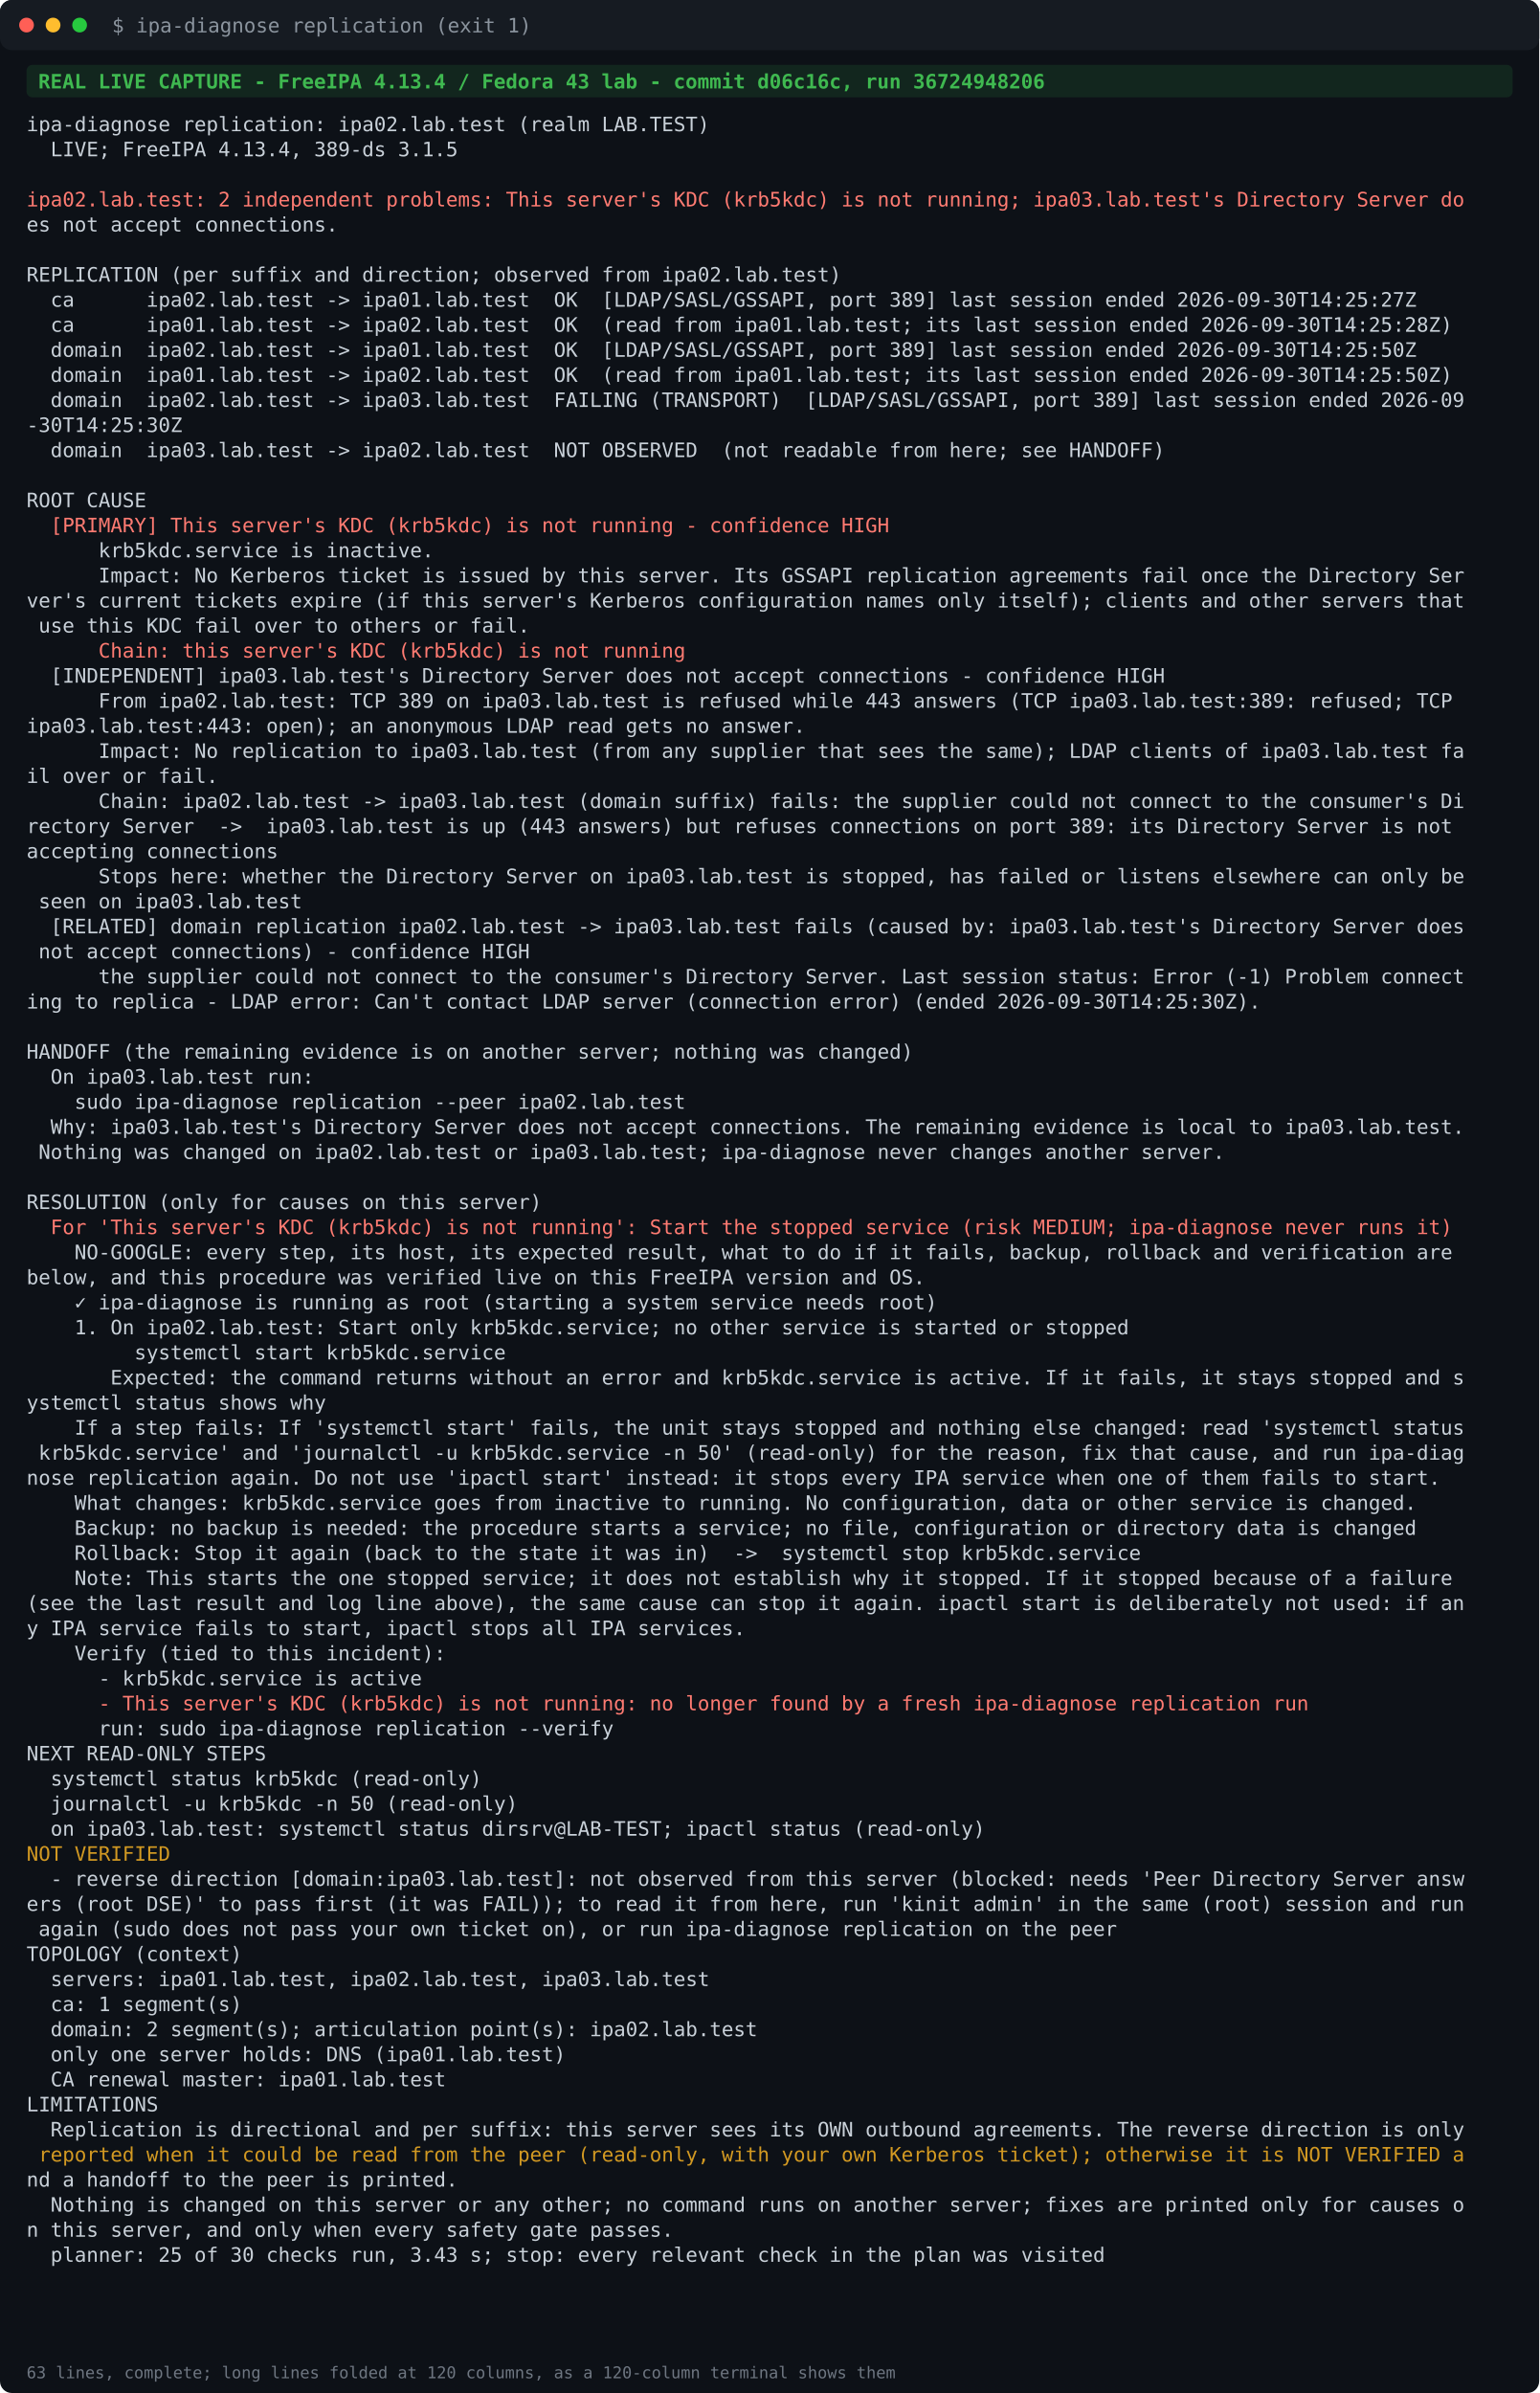
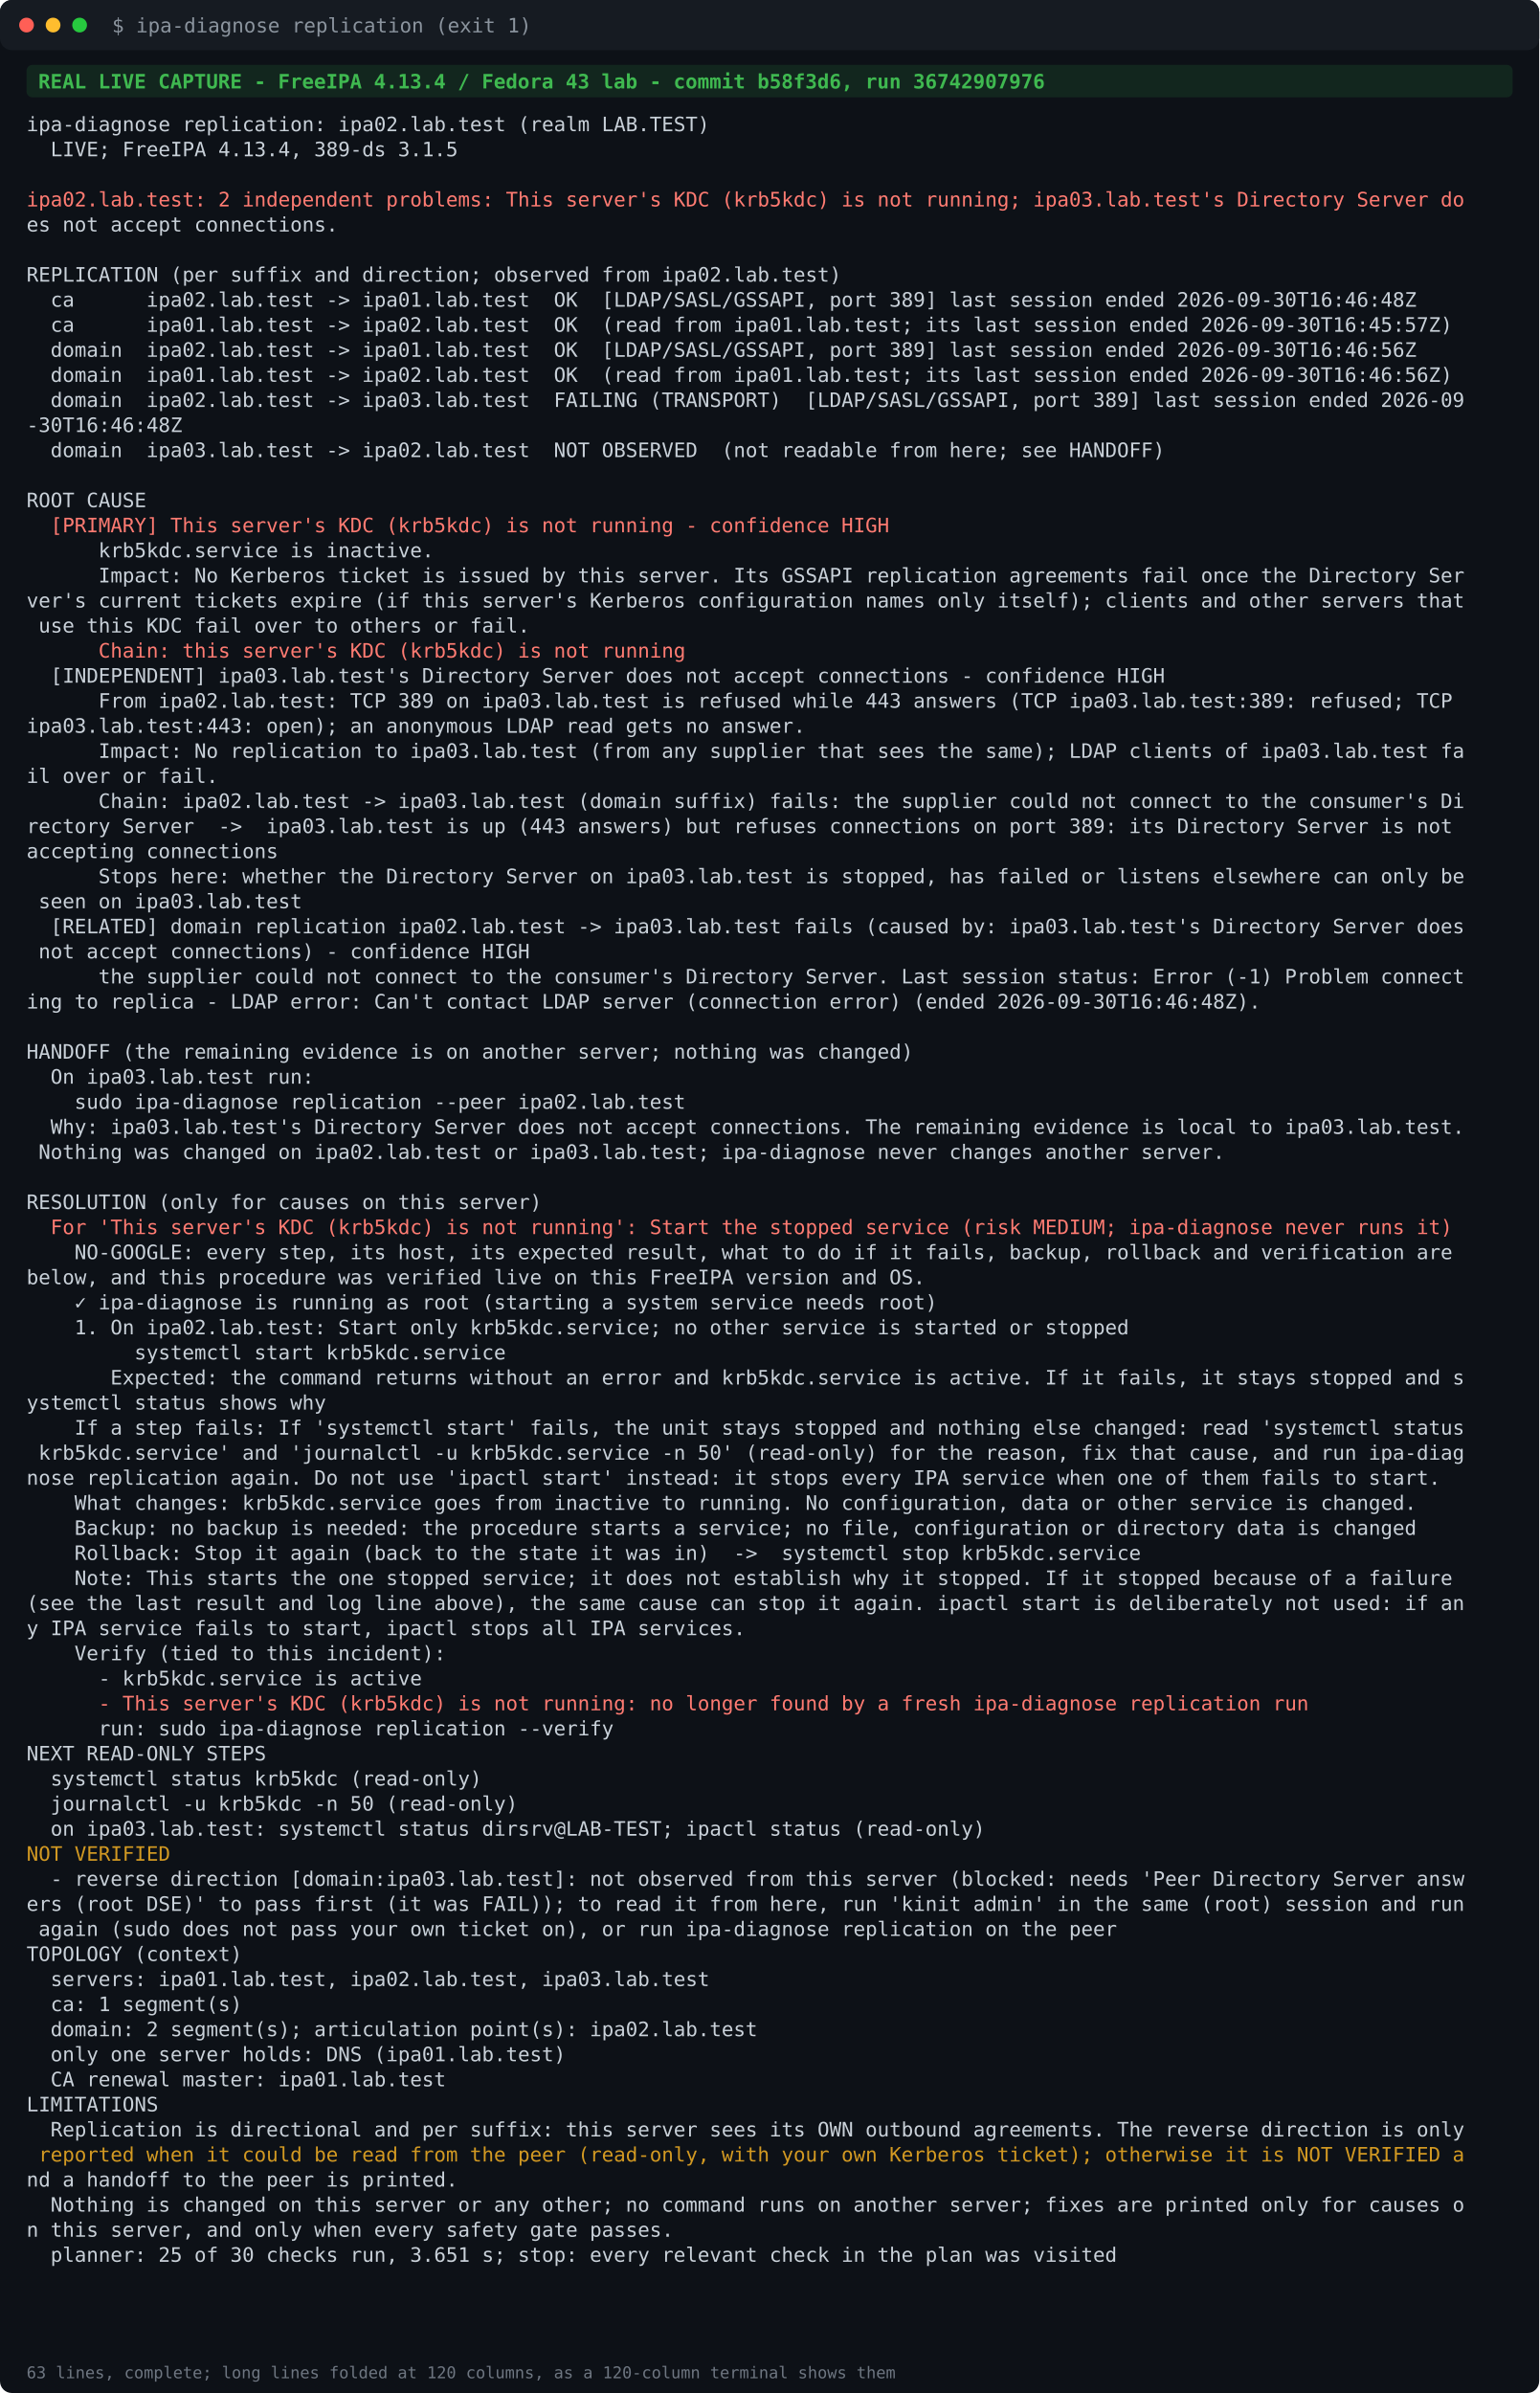
<svg xmlns="http://www.w3.org/2000/svg" width="1044" height="1623" viewBox="0 0 1044 1623" font-family="Consolas, Menlo, 'DejaVu Sans Mono', monospace" font-size="13.5">
  <rect width="1044" height="1623" rx="8" fill="#0d1117" />
  <rect width="1044" height="34" rx="8" fill="#161b22" />
  <circle cx="18" cy="17" r="5" fill="#ff5f56" />
  <circle cx="36" cy="17" r="5" fill="#ffbd2e" />
  <circle cx="54" cy="17" r="5" fill="#27c93f" />
  <text x="76" y="22" fill="#8b949e">$ ipa-diagnose replication   (exit 1)</text>
  <rect x="18" y="44" width="1008" height="22" rx="4" fill="#12261e" />
-   <text x="26" y="60" fill="#3fb950" font-weight="bold">REAL LIVE CAPTURE - FreeIPA 4.13.4 / Fedora 43 lab - commit d06c16c, run 36724948206</text>
+   <text x="26" y="60" fill="#3fb950" font-weight="bold">REAL LIVE CAPTURE - FreeIPA 4.13.4 / Fedora 43 lab - commit b58f3d6, run 36742907976</text>
  <text x="18" y="89" fill="#c9d1d9" xml:space="preserve">ipa-diagnose replication: ipa02.lab.test (realm LAB.TEST)</text>
  <text x="18" y="106" fill="#c9d1d9" xml:space="preserve">  LIVE; FreeIPA 4.13.4, 389-ds 3.1.5</text>
  <text x="18" y="123" fill="#c9d1d9" xml:space="preserve" />
  <text x="18" y="140" fill="#ff7b72" xml:space="preserve">ipa02.lab.test: 2 independent problems: This server's KDC (krb5kdc) is not running; ipa03.lab.test's Directory Server do</text>
  <text x="18" y="157" fill="#c9d1d9" xml:space="preserve">es not accept connections.</text>
  <text x="18" y="174" fill="#c9d1d9" xml:space="preserve" />
  <text x="18" y="191" fill="#c9d1d9" xml:space="preserve">REPLICATION (per suffix and direction; observed from ipa02.lab.test)</text>
-   <text x="18" y="208" fill="#c9d1d9" xml:space="preserve">  ca      ipa02.lab.test -&gt; ipa01.lab.test  OK  [LDAP/SASL/GSSAPI, port 389] last session ended 2026-09-30T14:25:27Z</text>
-   <text x="18" y="225" fill="#c9d1d9" xml:space="preserve">  ca      ipa01.lab.test -&gt; ipa02.lab.test  OK  (read from ipa01.lab.test; its last session ended 2026-09-30T14:25:28Z)</text>
-   <text x="18" y="242" fill="#c9d1d9" xml:space="preserve">  domain  ipa02.lab.test -&gt; ipa01.lab.test  OK  [LDAP/SASL/GSSAPI, port 389] last session ended 2026-09-30T14:25:50Z</text>
-   <text x="18" y="259" fill="#c9d1d9" xml:space="preserve">  domain  ipa01.lab.test -&gt; ipa02.lab.test  OK  (read from ipa01.lab.test; its last session ended 2026-09-30T14:25:50Z)</text>
+   <text x="18" y="208" fill="#c9d1d9" xml:space="preserve">  ca      ipa02.lab.test -&gt; ipa01.lab.test  OK  [LDAP/SASL/GSSAPI, port 389] last session ended 2026-09-30T16:46:48Z</text>
+   <text x="18" y="225" fill="#c9d1d9" xml:space="preserve">  ca      ipa01.lab.test -&gt; ipa02.lab.test  OK  (read from ipa01.lab.test; its last session ended 2026-09-30T16:45:57Z)</text>
+   <text x="18" y="242" fill="#c9d1d9" xml:space="preserve">  domain  ipa02.lab.test -&gt; ipa01.lab.test  OK  [LDAP/SASL/GSSAPI, port 389] last session ended 2026-09-30T16:46:56Z</text>
+   <text x="18" y="259" fill="#c9d1d9" xml:space="preserve">  domain  ipa01.lab.test -&gt; ipa02.lab.test  OK  (read from ipa01.lab.test; its last session ended 2026-09-30T16:46:56Z)</text>
  <text x="18" y="276" fill="#c9d1d9" xml:space="preserve">  domain  ipa02.lab.test -&gt; ipa03.lab.test  FAILING (TRANSPORT)  [LDAP/SASL/GSSAPI, port 389] last session ended 2026-09</text>
-   <text x="18" y="293" fill="#c9d1d9" xml:space="preserve">-30T14:25:30Z</text>
+   <text x="18" y="293" fill="#c9d1d9" xml:space="preserve">-30T16:46:48Z</text>
  <text x="18" y="310" fill="#c9d1d9" xml:space="preserve">  domain  ipa03.lab.test -&gt; ipa02.lab.test  NOT OBSERVED  (not readable from here; see HANDOFF)</text>
  <text x="18" y="327" fill="#c9d1d9" xml:space="preserve" />
  <text x="18" y="344" fill="#c9d1d9" xml:space="preserve">ROOT CAUSE</text>
  <text x="18" y="361" fill="#ff7b72" xml:space="preserve">  [PRIMARY] This server's KDC (krb5kdc) is not running - confidence HIGH</text>
  <text x="18" y="378" fill="#c9d1d9" xml:space="preserve">      krb5kdc.service is inactive.</text>
  <text x="18" y="395" fill="#c9d1d9" xml:space="preserve">      Impact: No Kerberos ticket is issued by this server. Its GSSAPI replication agreements fail once the Directory Ser</text>
  <text x="18" y="412" fill="#c9d1d9" xml:space="preserve">ver's current tickets expire (if this server's Kerberos configuration names only itself); clients and other servers that</text>
  <text x="18" y="429" fill="#c9d1d9" xml:space="preserve"> use this KDC fail over to others or fail.</text>
  <text x="18" y="446" fill="#ff7b72" xml:space="preserve">      Chain: this server's KDC (krb5kdc) is not running</text>
  <text x="18" y="463" fill="#c9d1d9" xml:space="preserve">  [INDEPENDENT] ipa03.lab.test's Directory Server does not accept connections - confidence HIGH</text>
  <text x="18" y="480" fill="#c9d1d9" xml:space="preserve">      From ipa02.lab.test: TCP 389 on ipa03.lab.test is refused while 443 answers (TCP ipa03.lab.test:389: refused; TCP </text>
  <text x="18" y="497" fill="#c9d1d9" xml:space="preserve">ipa03.lab.test:443: open); an anonymous LDAP read gets no answer.</text>
  <text x="18" y="514" fill="#c9d1d9" xml:space="preserve">      Impact: No replication to ipa03.lab.test (from any supplier that sees the same); LDAP clients of ipa03.lab.test fa</text>
  <text x="18" y="531" fill="#c9d1d9" xml:space="preserve">il over or fail.</text>
  <text x="18" y="548" fill="#c9d1d9" xml:space="preserve">      Chain: ipa02.lab.test -&gt; ipa03.lab.test (domain suffix) fails: the supplier could not connect to the consumer's Di</text>
  <text x="18" y="565" fill="#c9d1d9" xml:space="preserve">rectory Server  -&gt;  ipa03.lab.test is up (443 answers) but refuses connections on port 389: its Directory Server is not </text>
  <text x="18" y="582" fill="#c9d1d9" xml:space="preserve">accepting connections</text>
  <text x="18" y="599" fill="#c9d1d9" xml:space="preserve">      Stops here: whether the Directory Server on ipa03.lab.test is stopped, has failed or listens elsewhere can only be</text>
  <text x="18" y="616" fill="#c9d1d9" xml:space="preserve"> seen on ipa03.lab.test</text>
  <text x="18" y="633" fill="#c9d1d9" xml:space="preserve">  [RELATED] domain replication ipa02.lab.test -&gt; ipa03.lab.test fails (caused by: ipa03.lab.test's Directory Server does</text>
  <text x="18" y="650" fill="#c9d1d9" xml:space="preserve"> not accept connections) - confidence HIGH</text>
  <text x="18" y="667" fill="#c9d1d9" xml:space="preserve">      the supplier could not connect to the consumer's Directory Server. Last session status: Error (-1) Problem connect</text>
-   <text x="18" y="684" fill="#c9d1d9" xml:space="preserve">ing to replica - LDAP error: Can't contact LDAP server (connection error) (ended 2026-09-30T14:25:30Z).</text>
+   <text x="18" y="684" fill="#c9d1d9" xml:space="preserve">ing to replica - LDAP error: Can't contact LDAP server (connection error) (ended 2026-09-30T16:46:48Z).</text>
  <text x="18" y="701" fill="#c9d1d9" xml:space="preserve" />
  <text x="18" y="718" fill="#c9d1d9" xml:space="preserve">HANDOFF (the remaining evidence is on another server; nothing was changed)</text>
  <text x="18" y="735" fill="#c9d1d9" xml:space="preserve">  On ipa03.lab.test run:</text>
  <text x="18" y="752" fill="#c9d1d9" xml:space="preserve">    sudo ipa-diagnose replication --peer ipa02.lab.test</text>
  <text x="18" y="769" fill="#c9d1d9" xml:space="preserve">  Why: ipa03.lab.test's Directory Server does not accept connections. The remaining evidence is local to ipa03.lab.test.</text>
  <text x="18" y="786" fill="#c9d1d9" xml:space="preserve"> Nothing was changed on ipa02.lab.test or ipa03.lab.test; ipa-diagnose never changes another server.</text>
  <text x="18" y="803" fill="#c9d1d9" xml:space="preserve" />
  <text x="18" y="820" fill="#c9d1d9" xml:space="preserve">RESOLUTION (only for causes on this server)</text>
  <text x="18" y="837" fill="#ff7b72" xml:space="preserve">  For 'This server's KDC (krb5kdc) is not running': Start the stopped service (risk MEDIUM; ipa-diagnose never runs it)</text>
  <text x="18" y="854" fill="#c9d1d9" xml:space="preserve">    NO-GOOGLE: every step, its host, its expected result, what to do if it fails, backup, rollback and verification are </text>
  <text x="18" y="871" fill="#c9d1d9" xml:space="preserve">below, and this procedure was verified live on this FreeIPA version and OS.</text>
  <text x="18" y="888" fill="#c9d1d9" xml:space="preserve">    ✓ ipa-diagnose is running as root (starting a system service needs root)</text>
  <text x="18" y="905" fill="#c9d1d9" xml:space="preserve">    1. On ipa02.lab.test: Start only krb5kdc.service; no other service is started or stopped</text>
  <text x="18" y="922" fill="#c9d1d9" xml:space="preserve">         systemctl start krb5kdc.service</text>
  <text x="18" y="939" fill="#c9d1d9" xml:space="preserve">       Expected: the command returns without an error and krb5kdc.service is active. If it fails, it stays stopped and s</text>
  <text x="18" y="956" fill="#c9d1d9" xml:space="preserve">ystemctl status shows why</text>
  <text x="18" y="973" fill="#c9d1d9" xml:space="preserve">    If a step fails: If 'systemctl start' fails, the unit stays stopped and nothing else changed: read 'systemctl status</text>
  <text x="18" y="990" fill="#c9d1d9" xml:space="preserve"> krb5kdc.service' and 'journalctl -u krb5kdc.service -n 50' (read-only) for the reason, fix that cause, and run ipa-diag</text>
  <text x="18" y="1007" fill="#c9d1d9" xml:space="preserve">nose replication again. Do not use 'ipactl start' instead: it stops every IPA service when one of them fails to start.</text>
  <text x="18" y="1024" fill="#c9d1d9" xml:space="preserve">    What changes: krb5kdc.service goes from inactive to running. No configuration, data or other service is changed.</text>
  <text x="18" y="1041" fill="#c9d1d9" xml:space="preserve">    Backup: no backup is needed: the procedure starts a service; no file, configuration or directory data is changed</text>
  <text x="18" y="1058" fill="#c9d1d9" xml:space="preserve">    Rollback: Stop it again (back to the state it was in)  -&gt;  systemctl stop krb5kdc.service</text>
  <text x="18" y="1075" fill="#c9d1d9" xml:space="preserve">    Note: This starts the one stopped service; it does not establish why it stopped. If it stopped because of a failure </text>
  <text x="18" y="1092" fill="#c9d1d9" xml:space="preserve">(see the last result and log line above), the same cause can stop it again. ipactl start is deliberately not used: if an</text>
  <text x="18" y="1109" fill="#c9d1d9" xml:space="preserve">y IPA service fails to start, ipactl stops all IPA services.</text>
  <text x="18" y="1126" fill="#c9d1d9" xml:space="preserve">    Verify (tied to this incident):</text>
  <text x="18" y="1143" fill="#c9d1d9" xml:space="preserve">      - krb5kdc.service is active</text>
  <text x="18" y="1160" fill="#ff7b72" xml:space="preserve">      - This server's KDC (krb5kdc) is not running: no longer found by a fresh ipa-diagnose replication run</text>
  <text x="18" y="1177" fill="#c9d1d9" xml:space="preserve">      run: sudo ipa-diagnose replication --verify</text>
  <text x="18" y="1194" fill="#c9d1d9" xml:space="preserve">NEXT READ-ONLY STEPS</text>
  <text x="18" y="1211" fill="#c9d1d9" xml:space="preserve">  systemctl status krb5kdc (read-only)</text>
  <text x="18" y="1228" fill="#c9d1d9" xml:space="preserve">  journalctl -u krb5kdc -n 50 (read-only)</text>
  <text x="18" y="1245" fill="#c9d1d9" xml:space="preserve">  on ipa03.lab.test: systemctl status dirsrv@LAB-TEST; ipactl status (read-only)</text>
  <text x="18" y="1262" fill="#d29922" xml:space="preserve">NOT VERIFIED</text>
  <text x="18" y="1279" fill="#c9d1d9" xml:space="preserve">  - reverse direction [domain:ipa03.lab.test]: not observed from this server (blocked: needs 'Peer Directory Server answ</text>
  <text x="18" y="1296" fill="#c9d1d9" xml:space="preserve">ers (root DSE)' to pass first (it was FAIL)); to read it from here, run 'kinit admin' in the same (root) session and run</text>
  <text x="18" y="1313" fill="#c9d1d9" xml:space="preserve"> again (sudo does not pass your own ticket on), or run ipa-diagnose replication on the peer</text>
  <text x="18" y="1330" fill="#c9d1d9" xml:space="preserve">TOPOLOGY (context)</text>
  <text x="18" y="1347" fill="#c9d1d9" xml:space="preserve">  servers: ipa01.lab.test, ipa02.lab.test, ipa03.lab.test</text>
  <text x="18" y="1364" fill="#c9d1d9" xml:space="preserve">  ca: 1 segment(s)</text>
  <text x="18" y="1381" fill="#c9d1d9" xml:space="preserve">  domain: 2 segment(s); articulation point(s): ipa02.lab.test</text>
  <text x="18" y="1398" fill="#c9d1d9" xml:space="preserve">  only one server holds: DNS (ipa01.lab.test)</text>
  <text x="18" y="1415" fill="#c9d1d9" xml:space="preserve">  CA renewal master: ipa01.lab.test</text>
  <text x="18" y="1432" fill="#c9d1d9" xml:space="preserve">LIMITATIONS</text>
  <text x="18" y="1449" fill="#c9d1d9" xml:space="preserve">  Replication is directional and per suffix: this server sees its OWN outbound agreements. The reverse direction is only</text>
  <text x="18" y="1466" fill="#d29922" xml:space="preserve"> reported when it could be read from the peer (read-only, with your own Kerberos ticket); otherwise it is NOT VERIFIED a</text>
  <text x="18" y="1483" fill="#c9d1d9" xml:space="preserve">nd a handoff to the peer is printed.</text>
  <text x="18" y="1500" fill="#c9d1d9" xml:space="preserve">  Nothing is changed on this server or any other; no command runs on another server; fixes are printed only for causes o</text>
  <text x="18" y="1517" fill="#c9d1d9" xml:space="preserve">n this server, and only when every safety gate passes.</text>
-   <text x="18" y="1534" fill="#c9d1d9" xml:space="preserve">  planner: 25 of 30 checks run, 3.43 s; stop: every relevant check in the plan was visited</text>
+   <text x="18" y="1534" fill="#c9d1d9" xml:space="preserve">  planner: 25 of 30 checks run, 3.651 s; stop: every relevant check in the plan was visited</text>
  <text x="18" y="1613" fill="#6e7681" font-size="11">63 lines, complete; long lines folded at 120 columns, as a 120-column terminal shows them</text>
</svg>
